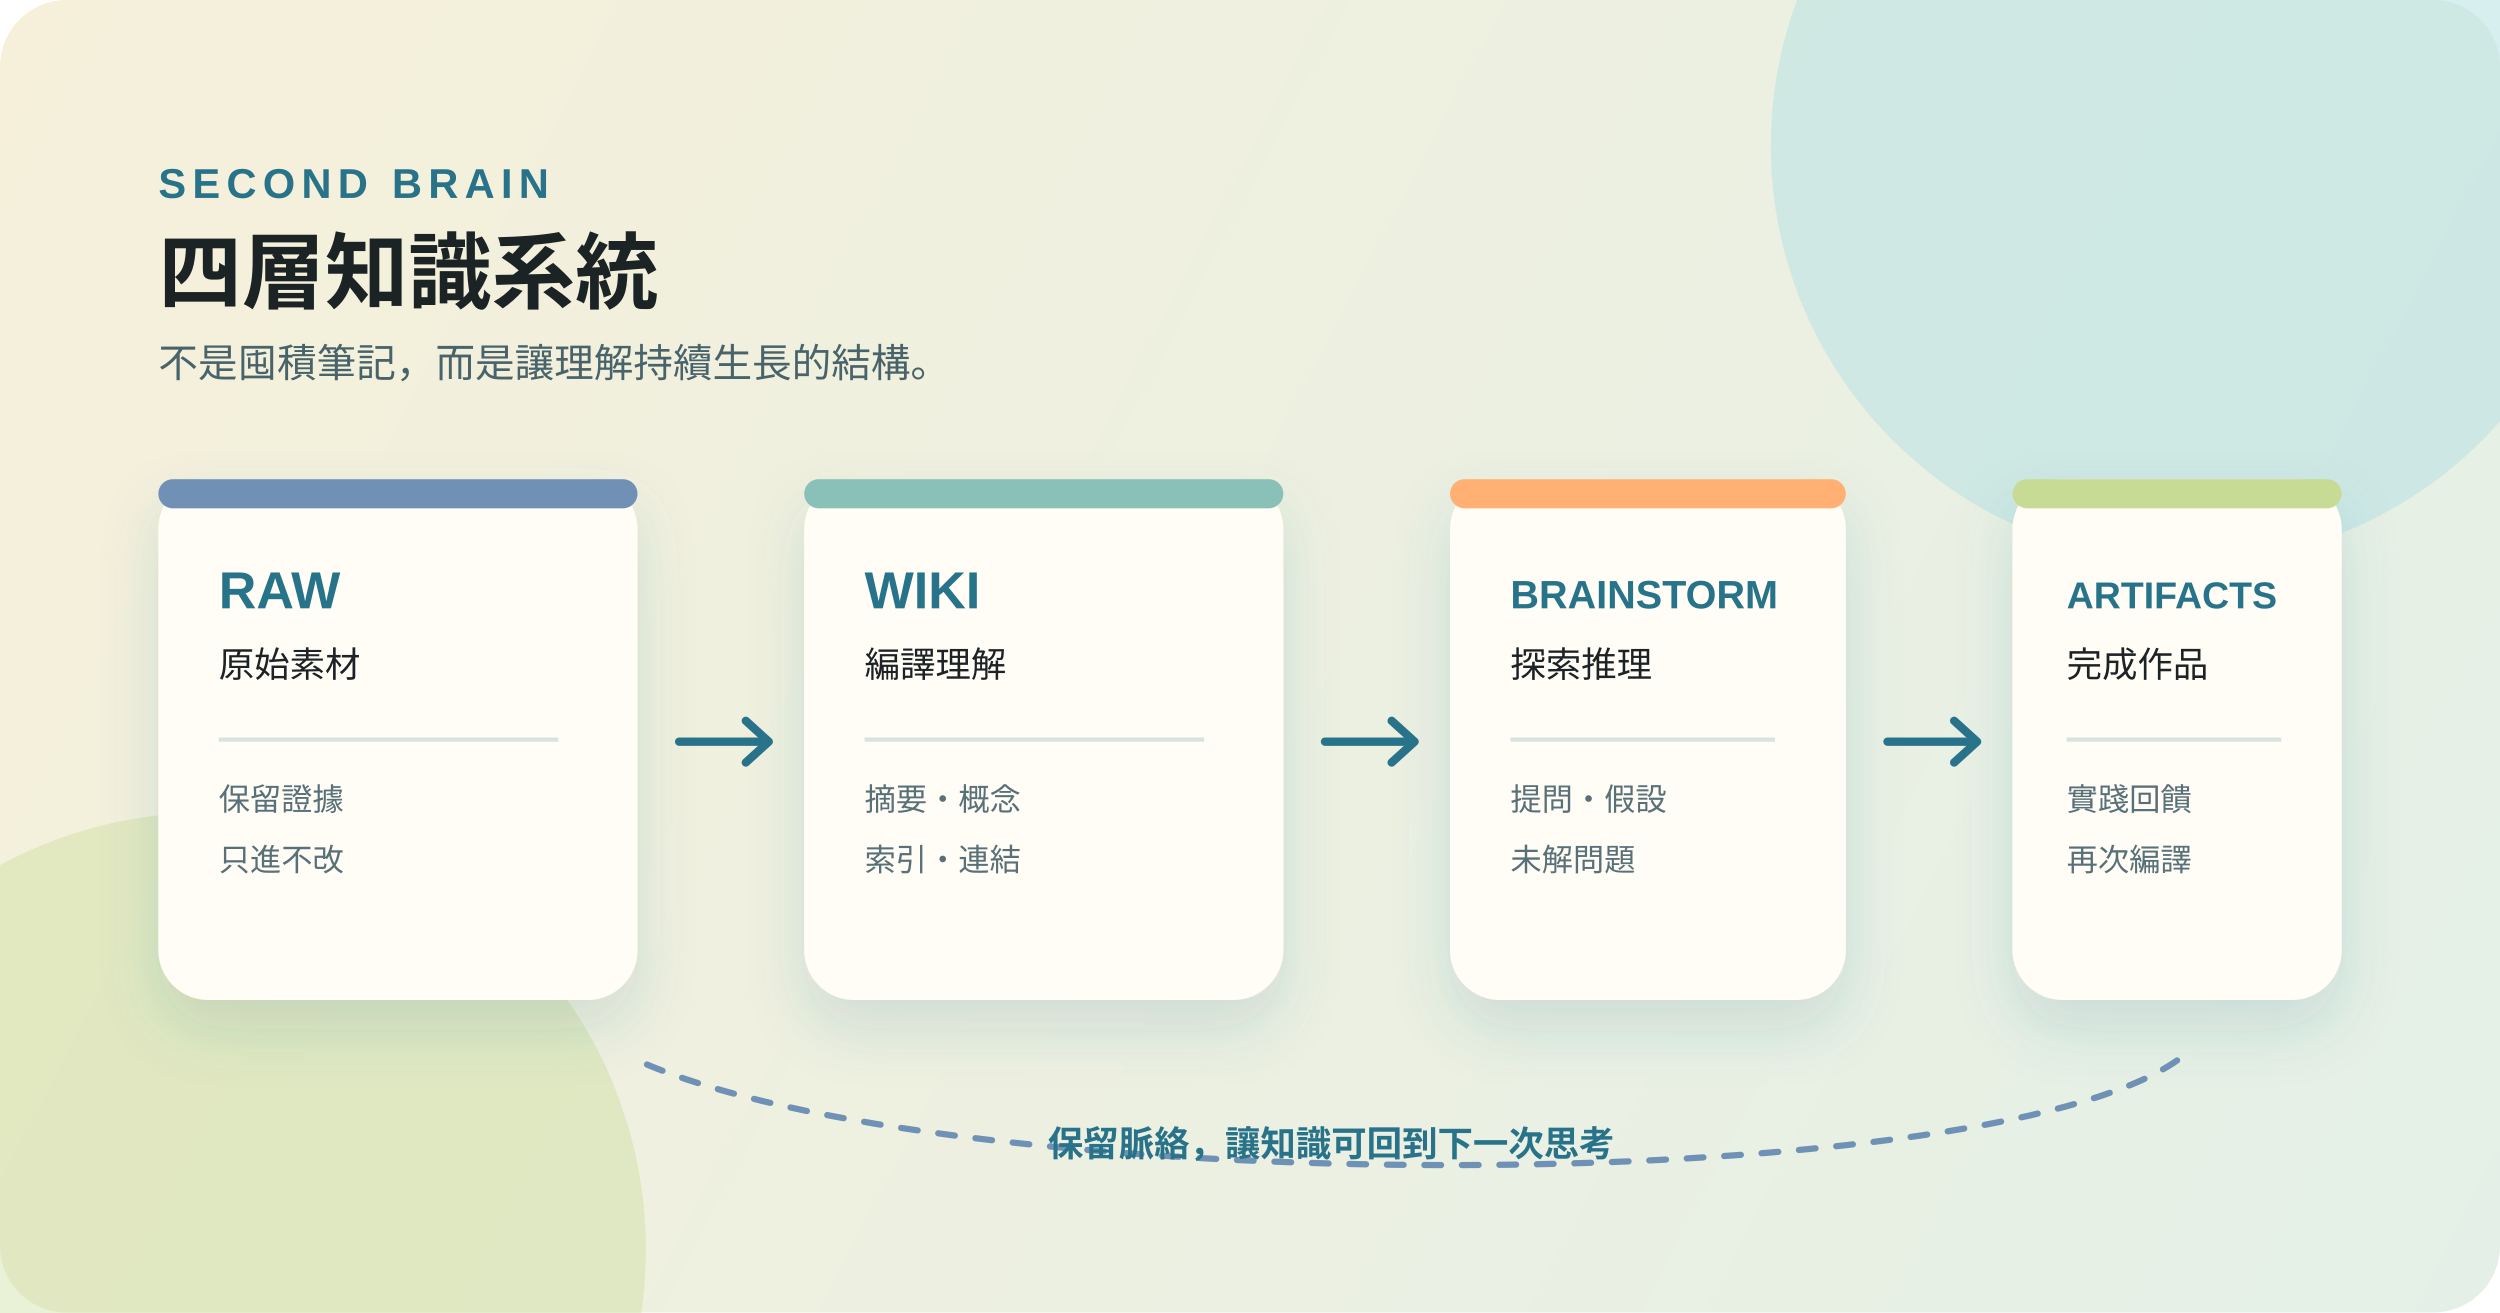
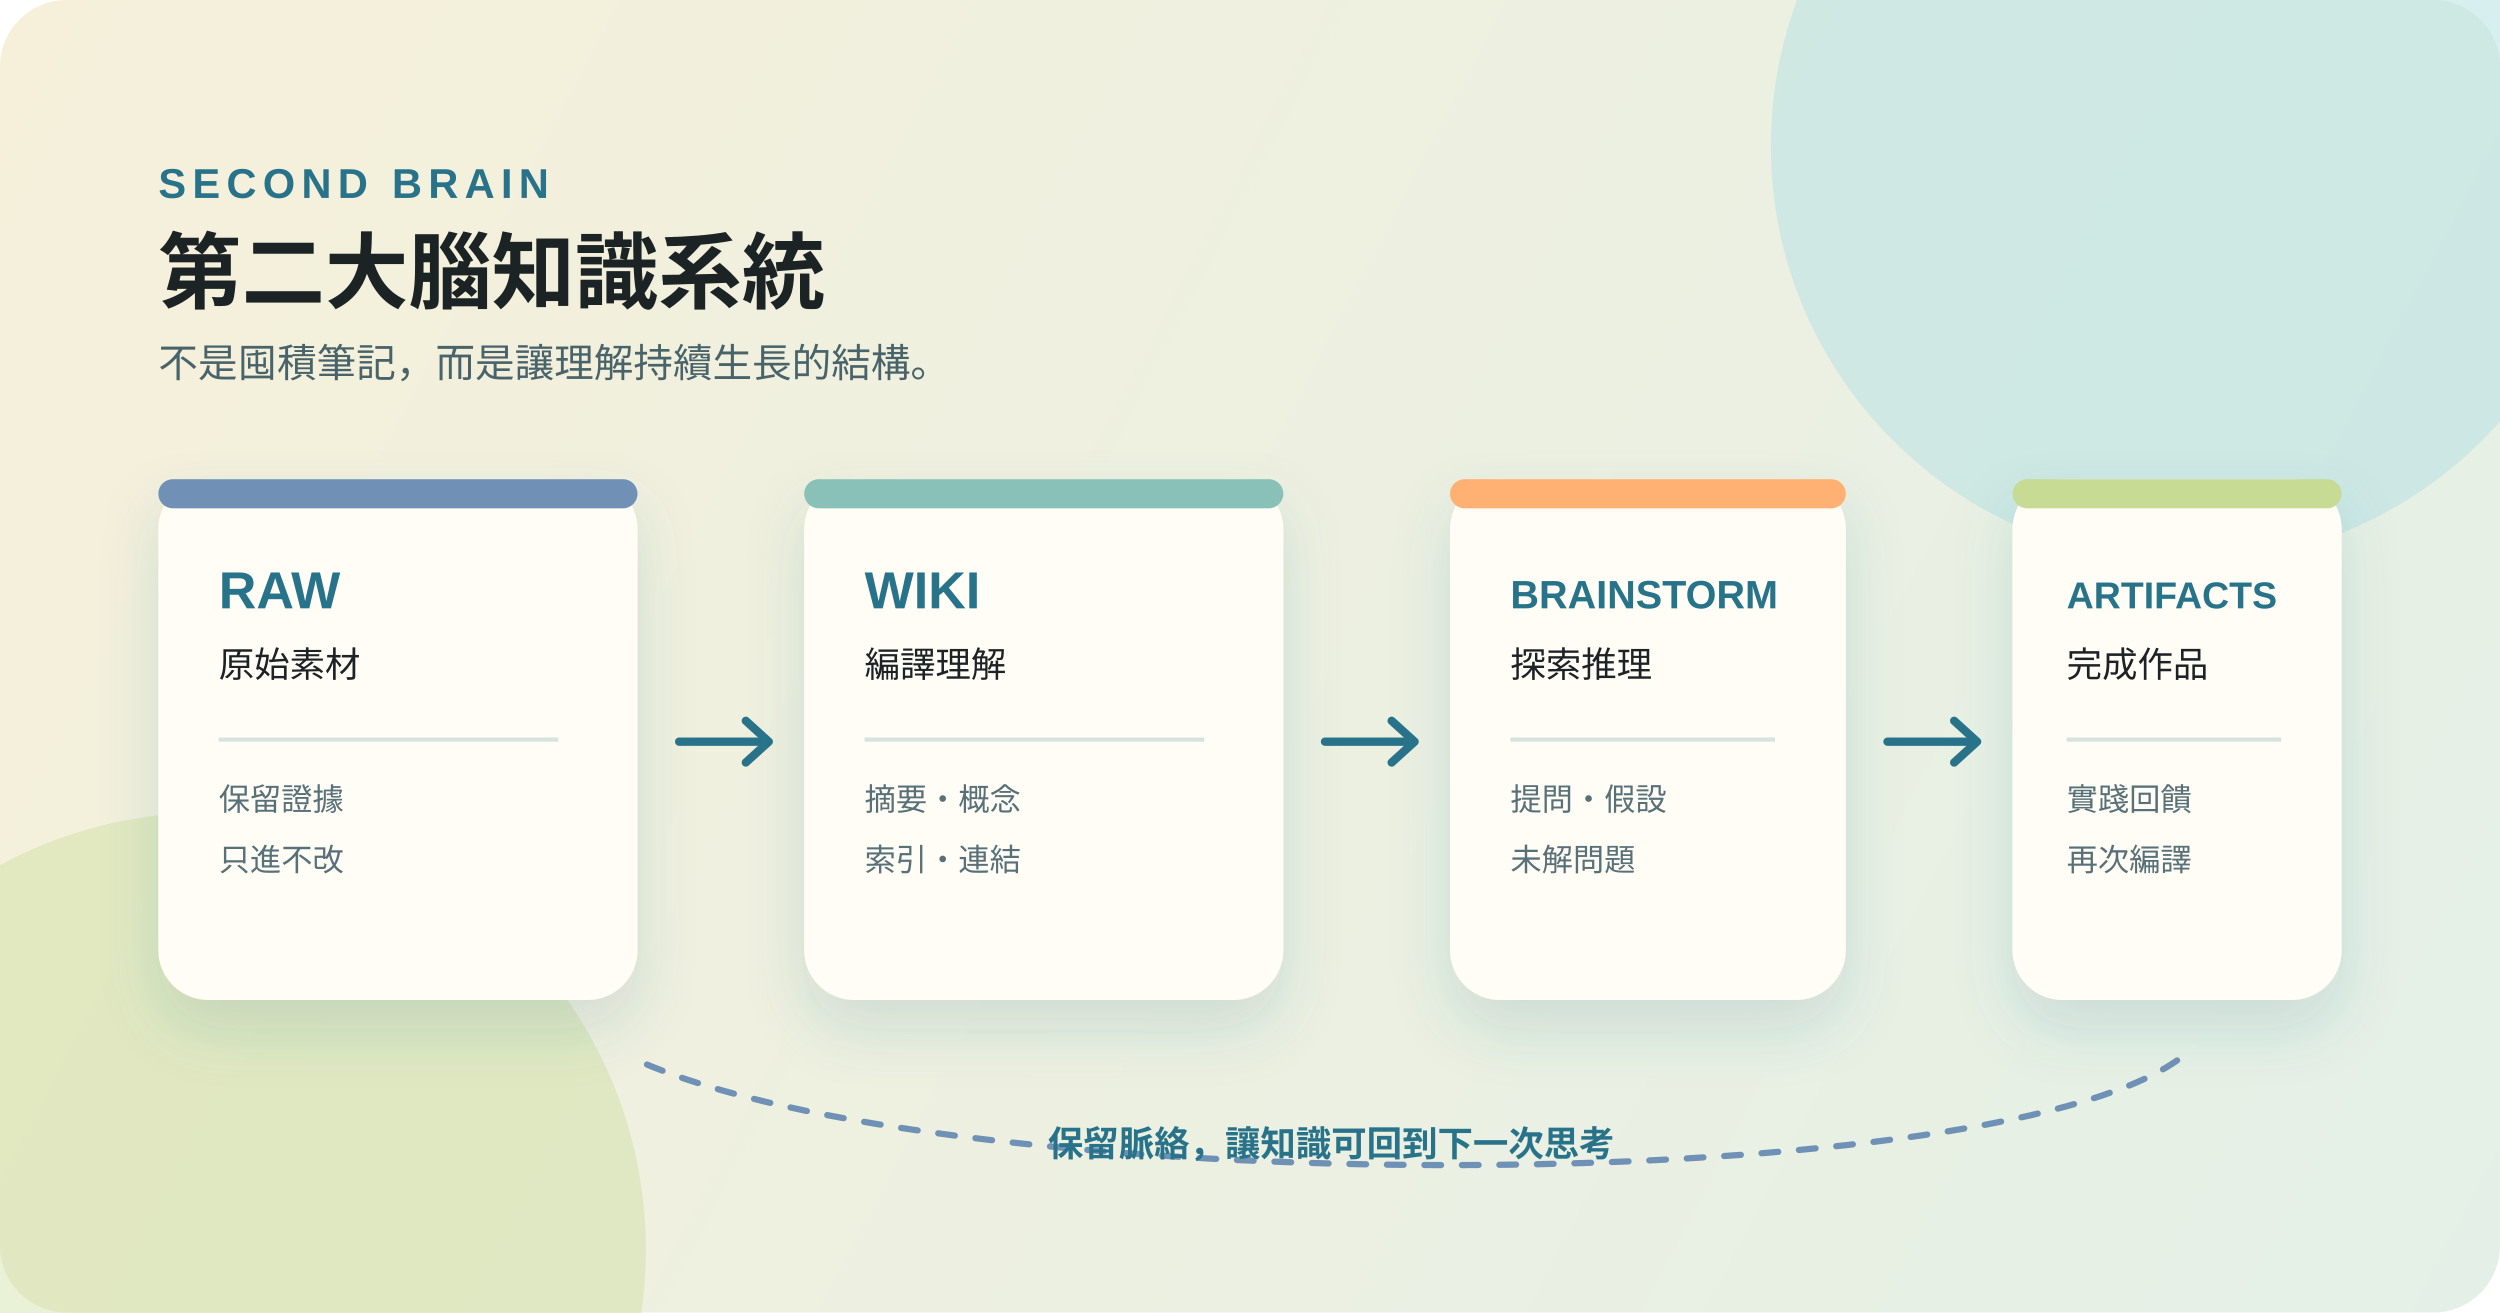
<svg xmlns="http://www.w3.org/2000/svg" width="1200" height="630" viewBox="0 0 1200 630" fill="none">
  <defs>
    <linearGradient id="bg" x1="0" y1="0" x2="1200" y2="630" gradientUnits="userSpaceOnUse">
      <stop stop-color="#F6F0DA" />
      <stop offset="1" stop-color="#E4F0E7" />
    </linearGradient>
    <filter id="shadow" x="0" y="0" width="1200" height="630" filterUnits="userSpaceOnUse">
      <feDropShadow dx="0" dy="14" stdDeviation="14" flood-color="#28738A" flood-opacity=".16" />
    </filter>
  </defs>
  <rect width="1200" height="630" rx="32" fill="url(#bg)" />
  <circle cx="1050" cy="70" r="200" fill="#B7E1E4" fill-opacity=".55" />
  <circle cx="100" cy="600" r="210" fill="#C7DB95" fill-opacity=".38" />
  <text x="76" y="95" fill="#28738A" font-family="Arial, sans-serif" font-size="20" font-weight="700" letter-spacing="3">SECOND BRAIN</text>
-   <text x="76" y="145" fill="#1C2325" font-family="Arial, sans-serif" font-size="40" font-weight="700">四層知識系統</text>
+   <text x="76" y="145" fill="#1C2325" font-family="Arial, sans-serif" font-size="40" font-weight="700">第二大腦知識系統</text>
  <text x="76" y="181" fill="#49636A" font-family="Arial, sans-serif" font-size="19">不是囤積筆記，而是讓理解持續生長的結構。</text>
  <g filter="url(#shadow)">
    <rect x="76" y="230" width="230" height="250" rx="24" fill="#FFFDF5" />
    <rect x="76" y="230" width="230" height="14" rx="7" fill="#6F91B5" />
    <text x="105" y="292" fill="#28738A" font-family="Arial, sans-serif" font-size="25" font-weight="700">RAW</text>
    <text x="105" y="325" fill="#1C2325" font-family="Arial, sans-serif" font-size="17">原始素材</text>
    <line x1="105" y1="355" x2="268" y2="355" stroke="#D7E3DF" stroke-width="2" />
    <text x="105" y="389" fill="#587078" font-family="Arial, sans-serif" font-size="15">保留證據</text>
    <text x="105" y="418" fill="#587078" font-family="Arial, sans-serif" font-size="15">只進不改</text>
  </g>
  <path d="M326 356H367" stroke="#28738A" stroke-width="4" stroke-linecap="round" />
  <path d="M358 346L369 356L358 366" stroke="#28738A" stroke-width="4" stroke-linecap="round" stroke-linejoin="round" />
  <g filter="url(#shadow)">
    <rect x="386" y="230" width="230" height="250" rx="24" fill="#FFFDF5" />
    <rect x="386" y="230" width="230" height="14" rx="7" fill="#89C0B7" />
    <text x="415" y="292" fill="#28738A" font-family="Arial, sans-serif" font-size="25" font-weight="700">WIKI</text>
    <text x="415" y="325" fill="#1C2325" font-family="Arial, sans-serif" font-size="17">編譯理解</text>
    <line x1="415" y1="355" x2="578" y2="355" stroke="#D7E3DF" stroke-width="2" />
    <text x="415" y="389" fill="#587078" font-family="Arial, sans-serif" font-size="15">摘要・概念</text>
    <text x="415" y="418" fill="#587078" font-family="Arial, sans-serif" font-size="15">索引・連結</text>
  </g>
  <path d="M636 356H677" stroke="#28738A" stroke-width="4" stroke-linecap="round" />
  <path d="M668 346L679 356L668 366" stroke="#28738A" stroke-width="4" stroke-linecap="round" stroke-linejoin="round" />
  <g filter="url(#shadow)">
    <rect x="696" y="230" width="190" height="250" rx="24" fill="#FFFDF5" />
    <rect x="696" y="230" width="190" height="14" rx="7" fill="#FFB072" />
    <text x="725" y="292" fill="#28738A" font-family="Arial, sans-serif" font-size="19" font-weight="700">BRAINSTORM</text>
    <text x="725" y="325" fill="#1C2325" font-family="Arial, sans-serif" font-size="17">探索推理</text>
    <line x1="725" y1="355" x2="852" y2="355" stroke="#D7E3DF" stroke-width="2" />
    <text x="725" y="389" fill="#587078" font-family="Arial, sans-serif" font-size="15">提問・假設</text>
    <text x="725" y="418" fill="#587078" font-family="Arial, sans-serif" font-size="15">未解問題</text>
  </g>
  <path d="M906 356H947" stroke="#28738A" stroke-width="4" stroke-linecap="round" />
  <path d="M938 346L949 356L938 366" stroke="#28738A" stroke-width="4" stroke-linecap="round" stroke-linejoin="round" />
  <g filter="url(#shadow)">
    <rect x="966" y="230" width="158" height="250" rx="24" fill="#FFFDF5" />
    <rect x="966" y="230" width="158" height="14" rx="7" fill="#C7DB95" />
    <text x="992" y="292" fill="#28738A" font-family="Arial, sans-serif" font-size="18" font-weight="700">ARTIFACTS</text>
    <text x="992" y="325" fill="#1C2325" font-family="Arial, sans-serif" font-size="17">完成作品</text>
    <line x1="992" y1="355" x2="1095" y2="355" stroke="#D7E3DF" stroke-width="2" />
    <text x="992" y="389" fill="#587078" font-family="Arial, sans-serif" font-size="15">實踐回饋</text>
    <text x="992" y="418" fill="#587078" font-family="Arial, sans-serif" font-size="15">再次編譯</text>
  </g>
  <path d="M1045 509C950 576 455 576 306 509" stroke="#6F91B5" stroke-width="3" stroke-dasharray="8 10" stroke-linecap="round" />
  <text x="503" y="555" fill="#28738A" font-family="Arial, sans-serif" font-size="17" font-weight="700">保留脈絡，讓知識可回到下一次思考</text>
</svg>
